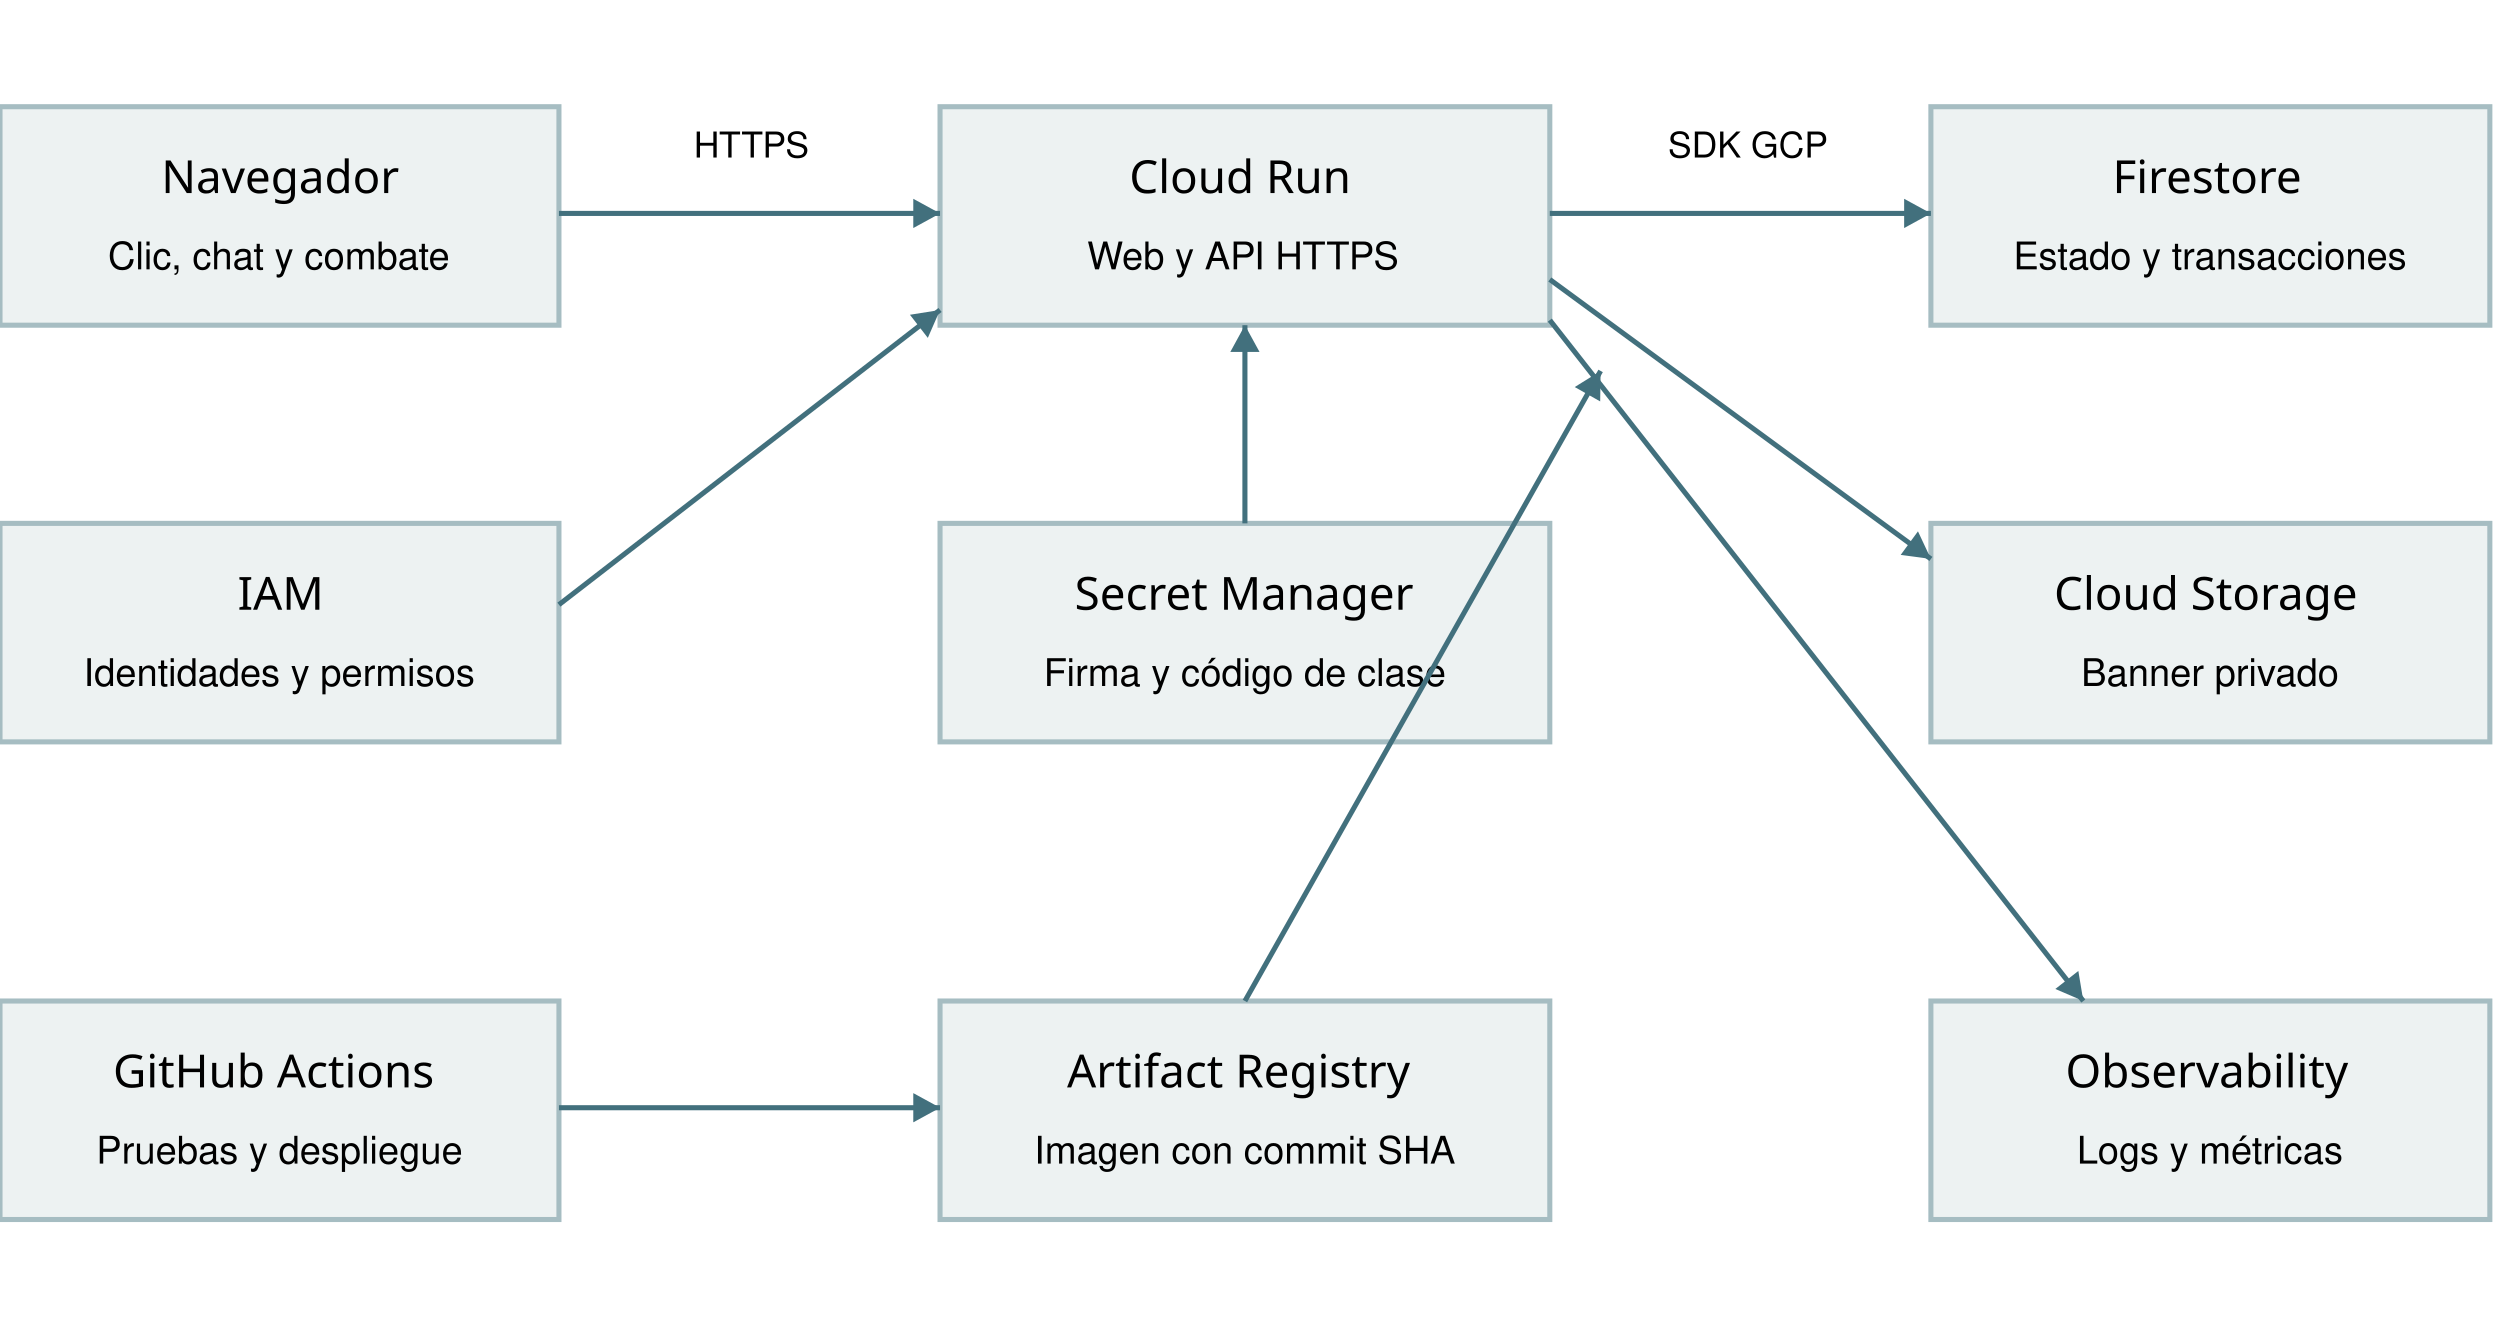
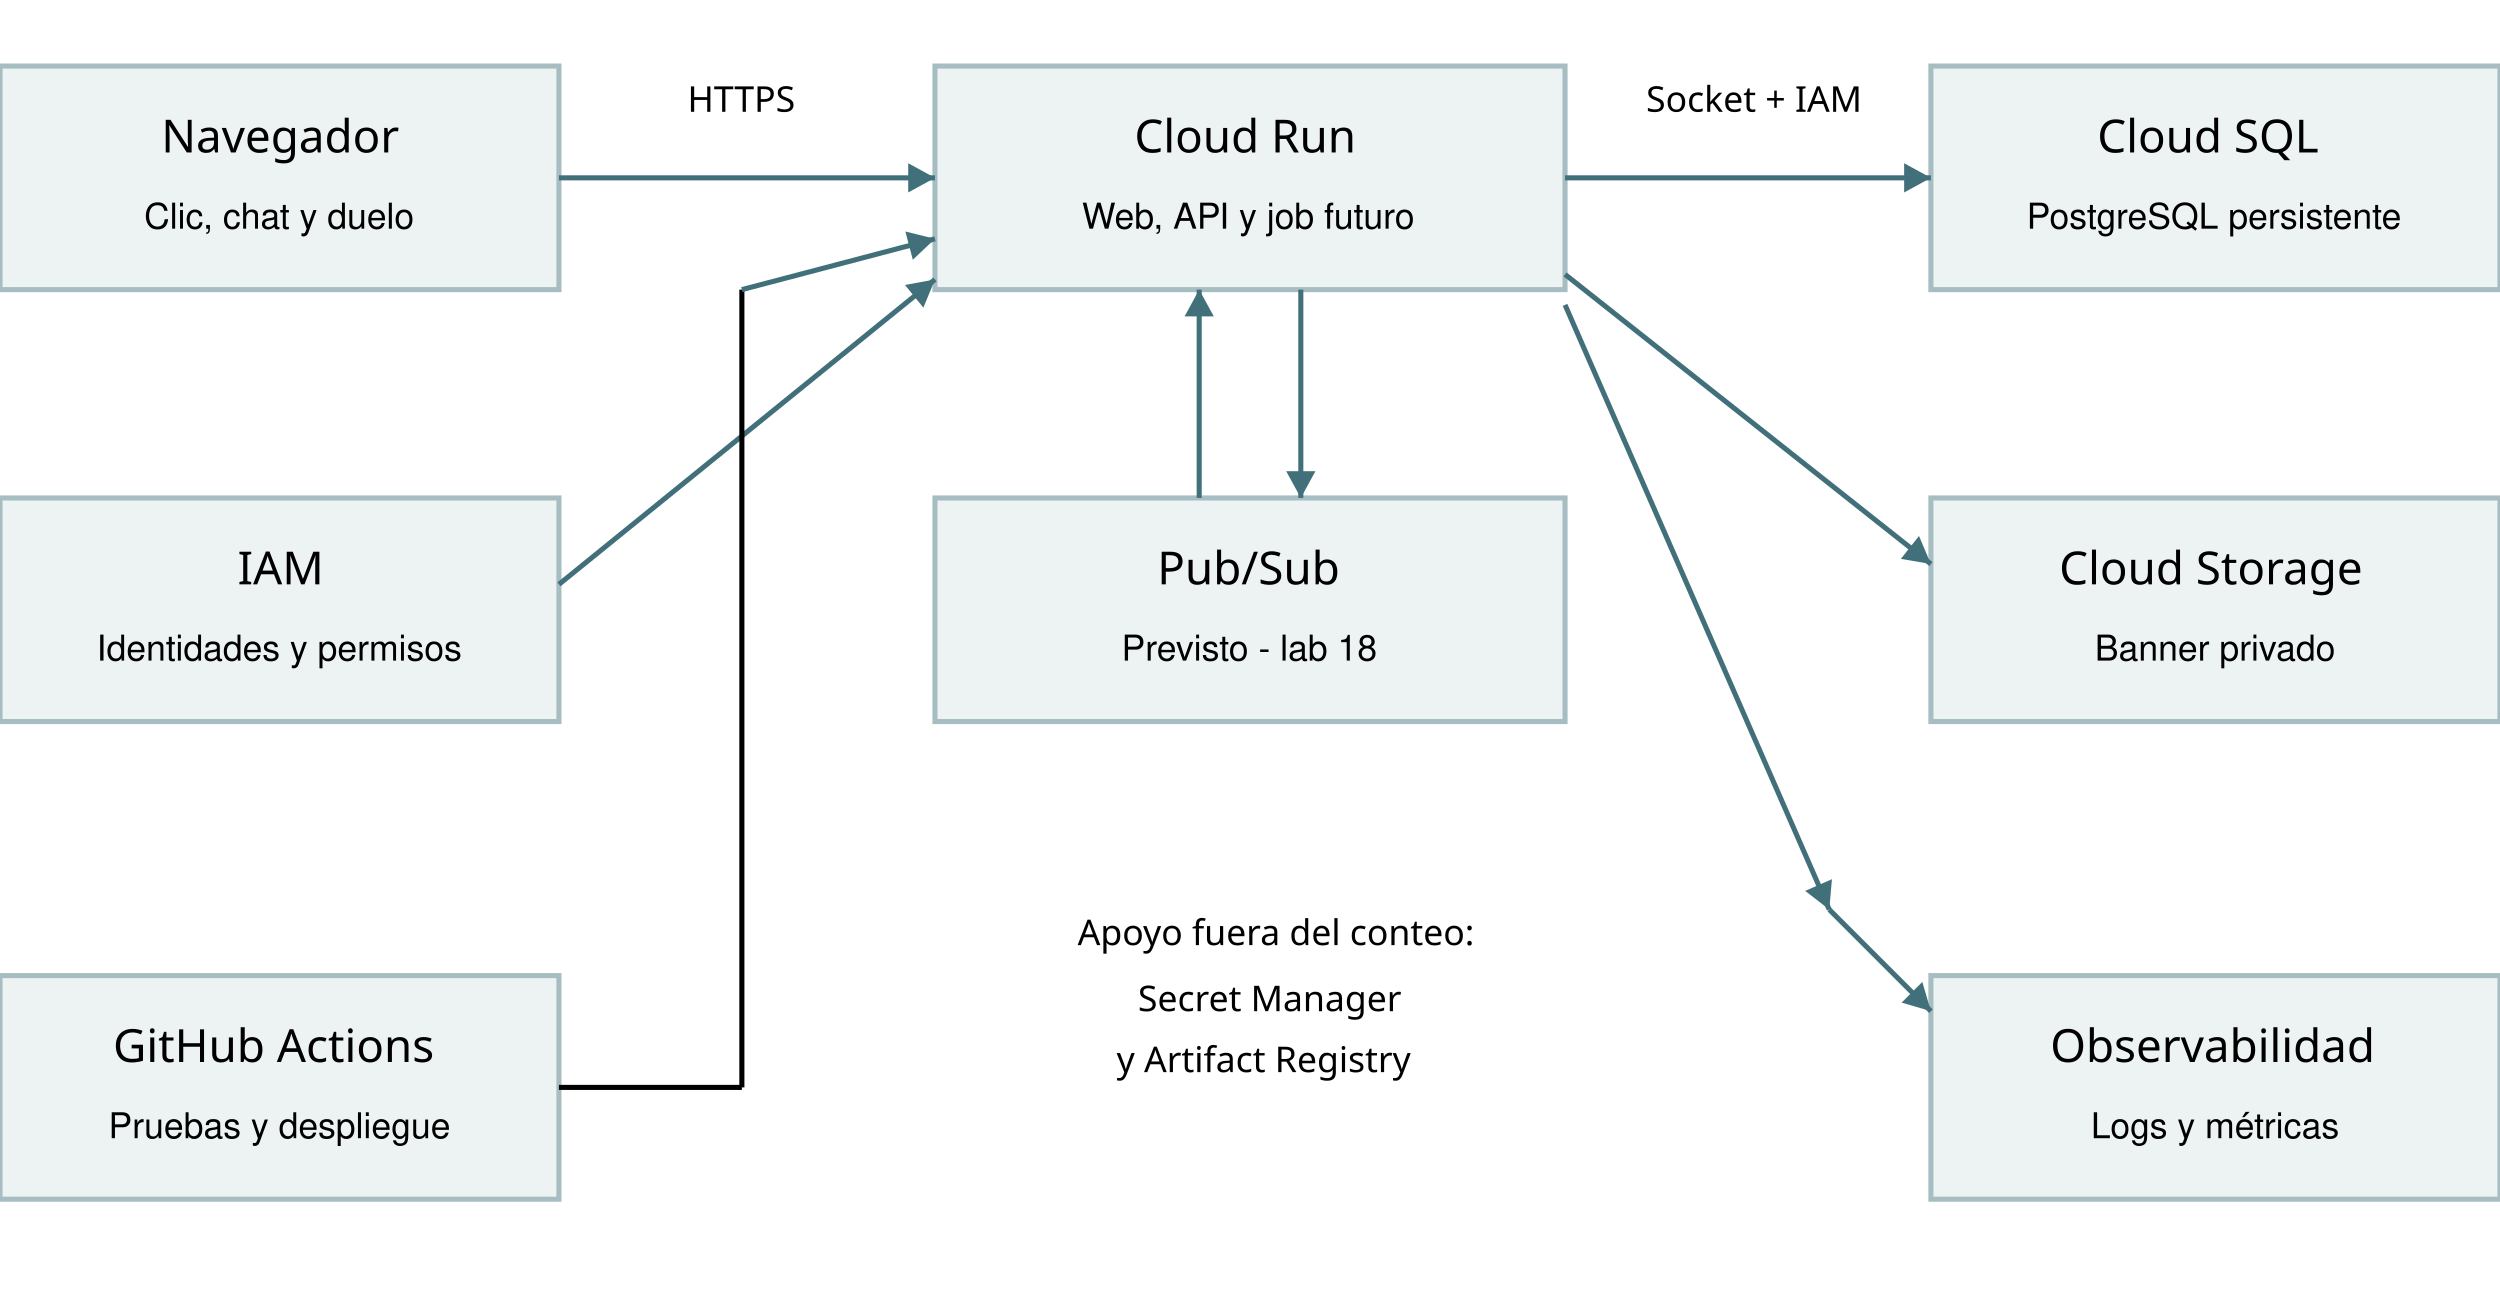
- <svg xmlns="http://www.w3.org/2000/svg" width="492" height="260" preserveAspectRatio="xMinYMin meet" viewBox="0 0 492 260" version="1.0" fill-rule="evenodd">
+ <svg xmlns="http://www.w3.org/2000/svg" width="492" height="254" preserveAspectRatio="xMinYMin meet" viewBox="0 0 492 254" version="1.0" fill-rule="evenodd">
  <clipPath id="clip">
-     <rect x="0" y="0" width="492" height="260" />
+     <rect x="0" y="0" width="492" height="254" />
  </clipPath>
-   <g id="group" transform="scale(1,-1) translate(0,-260)" style="clip-path: url(#clip)">
+   <g id="group" transform="scale(1,-1) translate(0,-254)" style="clip-path: url(#clip)">
    <g transform="">
-       <rect x="0" y="196" width="110" height="43" rx="5" ry="0" style="stroke: rgb(65%,74%,76%); stroke-linecap: butt; stroke-width: 1; fill: rgb(93%,95%,95%); fill-rule: evenodd;" />
-       <text x="31.744" y="222" style="font-family: Helvetica-Bold; font-size: 9px;fill: rgb(0%,0%,0%); stroke:none;" transform="translate(0,444) scale(1,-1)">Navegador</text>
-       <text x="21.239" y="207" style="font-family: Helvetica; font-size: 7.5px;fill: rgb(0%,0%,0%); stroke:none;" transform="translate(0,414) scale(1,-1)">Clic, chat y combate</text>
-       <rect x="185" y="196" width="120" height="43" rx="5" ry="0" style="stroke: rgb(65%,74%,76%); stroke-linecap: butt; stroke-width: 1; fill: rgb(93%,95%,95%); fill-rule: evenodd;" />
-       <text x="222.252" y="222" style="font-family: Helvetica-Bold; font-size: 9px;fill: rgb(0%,0%,0%); stroke:none;" transform="translate(0,444) scale(1,-1)">Cloud Run</text>
-       <text x="213.95" y="207" style="font-family: Helvetica; font-size: 7.5px;fill: rgb(0%,0%,0%); stroke:none;" transform="translate(0,414) scale(1,-1)">Web y API HTTPS</text>
-       <rect x="380" y="196" width="110" height="43" rx="5" ry="0" style="stroke: rgb(65%,74%,76%); stroke-linecap: butt; stroke-width: 1; fill: rgb(93%,95%,95%); fill-rule: evenodd;" />
-       <text x="415.745" y="222" style="font-family: Helvetica-Bold; font-size: 9px;fill: rgb(0%,0%,0%); stroke:none;" transform="translate(0,444) scale(1,-1)">Firestore</text>
-       <text x="396.233" y="207" style="font-family: Helvetica; font-size: 7.5px;fill: rgb(0%,0%,0%); stroke:none;" transform="translate(0,414) scale(1,-1)">Estado y transacciones</text>
-       <rect x="380" y="114" width="110" height="43" rx="5" ry="0" style="stroke: rgb(65%,74%,76%); stroke-linecap: butt; stroke-width: 1; fill: rgb(93%,95%,95%); fill-rule: evenodd;" />
-       <text x="404.247" y="140" style="font-family: Helvetica-Bold; font-size: 9px;fill: rgb(0%,0%,0%); stroke:none;" transform="translate(0,280) scale(1,-1)">Cloud Storage</text>
-       <text x="409.571" y="125" style="font-family: Helvetica; font-size: 7.5px;fill: rgb(0%,0%,0%); stroke:none;" transform="translate(0,250) scale(1,-1)">Banner privado</text>
-       <rect x="185" y="114" width="120" height="43" rx="5" ry="0" style="stroke: rgb(65%,74%,76%); stroke-linecap: butt; stroke-width: 1; fill: rgb(93%,95%,95%); fill-rule: evenodd;" />
-       <text x="211.488" y="140" style="font-family: Helvetica-Bold; font-size: 9px;fill: rgb(0%,0%,0%); stroke:none;" transform="translate(0,280) scale(1,-1)">Secret Manager</text>
-       <text x="205.404" y="125" style="font-family: Helvetica; font-size: 7.5px;fill: rgb(0%,0%,0%); stroke:none;" transform="translate(0,250) scale(1,-1)">Firma y código de clase</text>
-       <rect x="0" y="114" width="110" height="43" rx="5" ry="0" style="stroke: rgb(65%,74%,76%); stroke-linecap: butt; stroke-width: 1; fill: rgb(93%,95%,95%); fill-rule: evenodd;" />
-       <text x="46.752" y="140" style="font-family: Helvetica-Bold; font-size: 9px;fill: rgb(0%,0%,0%); stroke:none;" transform="translate(0,280) scale(1,-1)">IAM</text>
-       <text x="16.443" y="125" style="font-family: Helvetica; font-size: 7.5px;fill: rgb(0%,0%,0%); stroke:none;" transform="translate(0,250) scale(1,-1)">Identidades y permisos</text>
-       <rect x="0" y="20" width="110" height="43" rx="5" ry="0" style="stroke: rgb(65%,74%,76%); stroke-linecap: butt; stroke-width: 1; fill: rgb(93%,95%,95%); fill-rule: evenodd;" />
-       <text x="22.249" y="46" style="font-family: Helvetica-Bold; font-size: 9px;fill: rgb(0%,0%,0%); stroke:none;" transform="translate(0,92) scale(1,-1)">GitHub Actions</text>
-       <text x="18.94" y="31" style="font-family: Helvetica; font-size: 7.5px;fill: rgb(0%,0%,0%); stroke:none;" transform="translate(0,62) scale(1,-1)">Pruebas y despliegue</text>
-       <rect x="185" y="20" width="120" height="43" rx="5" ry="0" style="stroke: rgb(65%,74%,76%); stroke-linecap: butt; stroke-width: 1; fill: rgb(93%,95%,95%); fill-rule: evenodd;" />
-       <text x="209.995" y="46" style="font-family: Helvetica-Bold; font-size: 9px;fill: rgb(0%,0%,0%); stroke:none;" transform="translate(0,92) scale(1,-1)">Artifact Registry</text>
-       <text x="203.529" y="31" style="font-family: Helvetica; font-size: 7.5px;fill: rgb(0%,0%,0%); stroke:none;" transform="translate(0,62) scale(1,-1)">Imagen con commit SHA</text>
-       <rect x="380" y="20" width="110" height="43" rx="5" ry="0" style="stroke: rgb(65%,74%,76%); stroke-linecap: butt; stroke-width: 1; fill: rgb(93%,95%,95%); fill-rule: evenodd;" />
-       <text x="406.488" y="46" style="font-family: Helvetica-Bold; font-size: 9px;fill: rgb(0%,0%,0%); stroke:none;" transform="translate(0,92) scale(1,-1)">Observability</text>
-       <text x="408.743" y="31" style="font-family: Helvetica; font-size: 7.5px;fill: rgb(0%,0%,0%); stroke:none;" transform="translate(0,62) scale(1,-1)">Logs y métricas</text>
-       <path d="M 110,218 L 185,218 Z" style="stroke: rgb(26%,44%,49%); stroke-linecap: butt; stroke-width: 1;" />
-       <polygon points="185 218, 179.734 220.877, 179.734 215.123" style="stroke: none; stroke-linecap: butt; stroke-width: 1; fill: rgb(26%,44%,49%); fill-rule: evenodd;" />
-       <path d="M 305,218 L 380,218 Z" style="stroke: rgb(26%,44%,49%); stroke-linecap: butt; stroke-width: 1;" />
-       <polygon points="380 218, 374.735 220.877, 374.735 215.123" style="stroke: none; stroke-linecap: butt; stroke-width: 1; fill: rgb(26%,44%,49%); fill-rule: evenodd;" />
-       <path d="M 305,205 L 380,150 Z" style="stroke: rgb(26%,44%,49%); stroke-linecap: butt; stroke-width: 1;" />
-       <polygon points="380 150, 377.455 155.434, 374.053 150.794" style="stroke: none; stroke-linecap: butt; stroke-width: 1; fill: rgb(26%,44%,49%); fill-rule: evenodd;" />
-       <path d="M 245,157 L 245,196 Z" style="stroke: rgb(26%,44%,49%); stroke-linecap: butt; stroke-width: 1;" />
-       <polygon points="245 196, 242.123 190.734, 247.877 190.734" style="stroke: none; stroke-linecap: butt; stroke-width: 1; fill: rgb(26%,44%,49%); fill-rule: evenodd;" />
-       <path d="M 110,141 L 185,199 Z" style="stroke: rgb(26%,44%,49%); stroke-linecap: butt; stroke-width: 1;" />
-       <polygon points="185 199, 179.075 198.054, 182.594 193.503" style="stroke: none; stroke-linecap: butt; stroke-width: 1; fill: rgb(26%,44%,49%); fill-rule: evenodd;" />
-       <path d="M 110,42 L 185,42 Z" style="stroke: rgb(26%,44%,49%); stroke-linecap: butt; stroke-width: 1;" />
-       <polygon points="185 42, 179.734 44.877, 179.734 39.123" style="stroke: none; stroke-linecap: butt; stroke-width: 1; fill: rgb(26%,44%,49%); fill-rule: evenodd;" />
-       <path d="M 245,63 L 315,187 Z" style="stroke: rgb(26%,44%,49%); stroke-linecap: butt; stroke-width: 1;" />
-       <polygon points="315 187, 309.906 183.829, 314.916 181.001" style="stroke: none; stroke-linecap: butt; stroke-width: 1; fill: rgb(26%,44%,49%); fill-rule: evenodd;" />
-       <path d="M 305,197 L 410,63 Z" style="stroke: rgb(26%,44%,49%); stroke-linecap: butt; stroke-width: 1;" />
-       <polygon points="410 63, 409.017 68.919, 404.488 65.37" style="stroke: none; stroke-linecap: butt; stroke-width: 1; fill: rgb(26%,44%,49%); fill-rule: evenodd;" />
-       <text x="136.527" y="229" style="font-family: Helvetica; font-size: 7px;fill: rgb(0%,0%,0%); stroke:none;" transform="translate(0,458) scale(1,-1)">HTTPS</text>
-       <text x="328.247" y="229" style="font-family: Helvetica; font-size: 7px;fill: rgb(0%,0%,0%); stroke:none;" transform="translate(0,458) scale(1,-1)">SDK GCP</text>
+       <rect x="0" y="197" width="110" height="44" rx="5" ry="0" style="stroke: rgb(65%,74%,76%); stroke-linecap: butt; stroke-width: 1; fill: rgb(93%,95%,95%); fill-rule: evenodd;" />
+       <text x="31.744" y="224" style="font-family: Helvetica-Bold; font-size: 9px;fill: rgb(0%,0%,0%); stroke:none;" transform="translate(0,448) scale(1,-1)">Navegador</text>
+       <text x="28.351" y="209" style="font-family: Helvetica; font-size: 7px;fill: rgb(0%,0%,0%); stroke:none;" transform="translate(0,418) scale(1,-1)">Clic, chat y duelo</text>
+       <rect x="184" y="197" width="124" height="44" rx="5" ry="0" style="stroke: rgb(65%,74%,76%); stroke-linecap: butt; stroke-width: 1; fill: rgb(93%,95%,95%); fill-rule: evenodd;" />
+       <text x="223.252" y="224" style="font-family: Helvetica-Bold; font-size: 9px;fill: rgb(0%,0%,0%); stroke:none;" transform="translate(0,448) scale(1,-1)">Cloud Run</text>
+       <text x="212.928" y="209" style="font-family: Helvetica; font-size: 7px;fill: rgb(0%,0%,0%); stroke:none;" transform="translate(0,418) scale(1,-1)">Web, API y job futuro</text>
+       <rect x="380" y="197" width="112" height="44" rx="5" ry="0" style="stroke: rgb(65%,74%,76%); stroke-linecap: butt; stroke-width: 1; fill: rgb(93%,95%,95%); fill-rule: evenodd;" />
+       <text x="412.748" y="224" style="font-family: Helvetica-Bold; font-size: 9px;fill: rgb(0%,0%,0%); stroke:none;" transform="translate(0,448) scale(1,-1)">Cloud SQL</text>
+       <text x="398.844" y="209" style="font-family: Helvetica; font-size: 7px;fill: rgb(0%,0%,0%); stroke:none;" transform="translate(0,418) scale(1,-1)">PostgreSQL persistente</text>
+       <rect x="0" y="112" width="110" height="44" rx="5" ry="0" style="stroke: rgb(65%,74%,76%); stroke-linecap: butt; stroke-width: 1; fill: rgb(93%,95%,95%); fill-rule: evenodd;" />
+       <text x="46.752" y="139" style="font-family: Helvetica-Bold; font-size: 9px;fill: rgb(0%,0%,0%); stroke:none;" transform="translate(0,278) scale(1,-1)">IAM</text>
+       <text x="19.013" y="124" style="font-family: Helvetica; font-size: 7px;fill: rgb(0%,0%,0%); stroke:none;" transform="translate(0,248) scale(1,-1)">Identidades y permisos</text>
+       <rect x="184" y="112" width="124" height="44" rx="5" ry="0" style="stroke: rgb(65%,74%,76%); stroke-linecap: butt; stroke-width: 1; fill: rgb(93%,95%,95%); fill-rule: evenodd;" />
+       <text x="227.748" y="139" style="font-family: Helvetica-Bold; font-size: 9px;fill: rgb(0%,0%,0%); stroke:none;" transform="translate(0,278) scale(1,-1)">Pub/Sub</text>
+       <text x="220.713" y="124" style="font-family: Helvetica; font-size: 7px;fill: rgb(0%,0%,0%); stroke:none;" transform="translate(0,248) scale(1,-1)">Previsto - lab 18</text>
+       <rect x="380" y="112" width="112" height="44" rx="5" ry="0" style="stroke: rgb(65%,74%,76%); stroke-linecap: butt; stroke-width: 1; fill: rgb(93%,95%,95%); fill-rule: evenodd;" />
+       <text x="405.247" y="139" style="font-family: Helvetica-Bold; font-size: 9px;fill: rgb(0%,0%,0%); stroke:none;" transform="translate(0,278) scale(1,-1)">Cloud Storage</text>
+       <text x="412.267" y="124" style="font-family: Helvetica; font-size: 7px;fill: rgb(0%,0%,0%); stroke:none;" transform="translate(0,248) scale(1,-1)">Banner privado</text>
+       <rect x="0" y="18" width="110" height="44" rx="5" ry="0" style="stroke: rgb(65%,74%,76%); stroke-linecap: butt; stroke-width: 1; fill: rgb(93%,95%,95%); fill-rule: evenodd;" />
+       <text x="22.249" y="45" style="font-family: Helvetica-Bold; font-size: 9px;fill: rgb(0%,0%,0%); stroke:none;" transform="translate(0,90) scale(1,-1)">GitHub Actions</text>
+       <text x="21.344" y="30" style="font-family: Helvetica; font-size: 7px;fill: rgb(0%,0%,0%); stroke:none;" transform="translate(0,60) scale(1,-1)">Pruebas y despliegue</text>
+       <rect x="380" y="18" width="112" height="44" rx="5" ry="0" style="stroke: rgb(65%,74%,76%); stroke-linecap: butt; stroke-width: 1; fill: rgb(93%,95%,95%); fill-rule: evenodd;" />
+       <text x="403.488" y="45" style="font-family: Helvetica-Bold; font-size: 9px;fill: rgb(0%,0%,0%); stroke:none;" transform="translate(0,90) scale(1,-1)">Observabilidad</text>
+       <text x="411.493" y="30" style="font-family: Helvetica; font-size: 7px;fill: rgb(0%,0%,0%); stroke:none;" transform="translate(0,60) scale(1,-1)">Logs y métricas</text>
+       <path d="M 110,219 L 184,219 Z" style="stroke: rgb(26%,44%,48%); stroke-linecap: butt; stroke-width: 1;" />
+       <polygon points="184 219, 178.734 221.877, 178.734 216.123" style="stroke: none; stroke-linecap: butt; stroke-width: 1; fill: rgb(26%,44%,48%); fill-rule: evenodd;" />
+       <path d="M 308,219 L 380,219 Z" style="stroke: rgb(26%,44%,48%); stroke-linecap: butt; stroke-width: 1;" />
+       <polygon points="380 219, 374.735 221.877, 374.735 216.123" style="stroke: none; stroke-linecap: butt; stroke-width: 1; fill: rgb(26%,44%,48%); fill-rule: evenodd;" />
+       <path d="M 308,200 L 380,143 Z" style="stroke: rgb(26%,44%,48%); stroke-linecap: butt; stroke-width: 1;" />
+       <polygon points="380 143, 377.657 148.524, 374.086 144.013" style="stroke: none; stroke-linecap: butt; stroke-width: 1; fill: rgb(26%,44%,48%); fill-rule: evenodd;" />
+       <path d="M 236,156 L 236,197 Z" style="stroke: rgb(26%,44%,48%); stroke-linecap: butt; stroke-width: 1;" />
+       <polygon points="236 197, 233.123 191.734, 238.877 191.734" style="stroke: none; stroke-linecap: butt; stroke-width: 1; fill: rgb(26%,44%,48%); fill-rule: evenodd;" />
+       <path d="M 256,197 L 256,156 Z" style="stroke: rgb(26%,44%,48%); stroke-linecap: butt; stroke-width: 1;" />
+       <polygon points="256 156, 258.877 161.266, 253.123 161.266" style="stroke: none; stroke-linecap: butt; stroke-width: 1; fill: rgb(26%,44%,48%); fill-rule: evenodd;" />
+       <path d="M 110,139 L 184,199 Z" style="stroke: rgb(26%,44%,48%); stroke-linecap: butt; stroke-width: 1;" />
+       <polygon points="184 199, 178.098 197.918, 181.722 193.449" style="stroke: none; stroke-linecap: butt; stroke-width: 1; fill: rgb(26%,44%,48%); fill-rule: evenodd;" />
+       <path d="M 110,40 L 146,40 Z" style="stroke: rgb(0%,0%,0%); stroke-linecap: butt; stroke-width: 1;" />
+       <path d="M 146,40 L 146,197 Z" style="stroke: rgb(0%,0%,0%); stroke-linecap: butt; stroke-width: 1;" />
+       <path d="M 146,197 L 184,207 Z" style="stroke: rgb(26%,44%,48%); stroke-linecap: butt; stroke-width: 1;" />
+       <polygon points="184 207, 178.176 208.442, 179.64 202.878" style="stroke: none; stroke-linecap: butt; stroke-width: 1; fill: rgb(26%,44%,48%); fill-rule: evenodd;" />
+       <path d="M 308,194 L 360,75 Z" style="stroke: rgb(26%,44%,48%); stroke-linecap: butt; stroke-width: 1;" />
+       <polygon points="360 75, 360.527 80.977, 355.256 78.673" style="stroke: none; stroke-linecap: butt; stroke-width: 1; fill: rgb(26%,44%,48%); fill-rule: evenodd;" />
+       <path d="M 360,75 L 380,55 Z" style="stroke: rgb(26%,44%,48%); stroke-linecap: butt; stroke-width: 1;" />
+       <polygon points="380 55, 378.311 60.757, 374.243 56.689" style="stroke: none; stroke-linecap: butt; stroke-width: 1; fill: rgb(26%,44%,48%); fill-rule: evenodd;" />
+       <text x="212.078" y="68" style="font-family: Times-Roman; font-size: 7px;fill: rgb(0%,0%,0%); stroke:none;" transform="translate(0,136) scale(1,-1)">Apoyo fuera del conteo:</text>
+       <text x="223.94" y="55" style="font-family: Times-Roman; font-size: 7px;fill: rgb(0%,0%,0%); stroke:none;" transform="translate(0,110) scale(1,-1)">Secret Manager</text>
+       <text x="219.754" y="43" style="font-family: Times-Roman; font-size: 7px;fill: rgb(0%,0%,0%); stroke:none;" transform="translate(0,86) scale(1,-1)">y Artifact Registry</text>
+       <text x="135.304" y="232" style="font-family: Times-Roman; font-size: 7px;fill: rgb(0%,0%,0%); stroke:none;" transform="translate(0,464) scale(1,-1)">HTTPS</text>
+       <text x="323.945" y="232" style="font-family: Times-Roman; font-size: 7px;fill: rgb(0%,0%,0%); stroke:none;" transform="translate(0,464) scale(1,-1)">Socket + IAM</text>
    </g>
  </g>
</svg>
